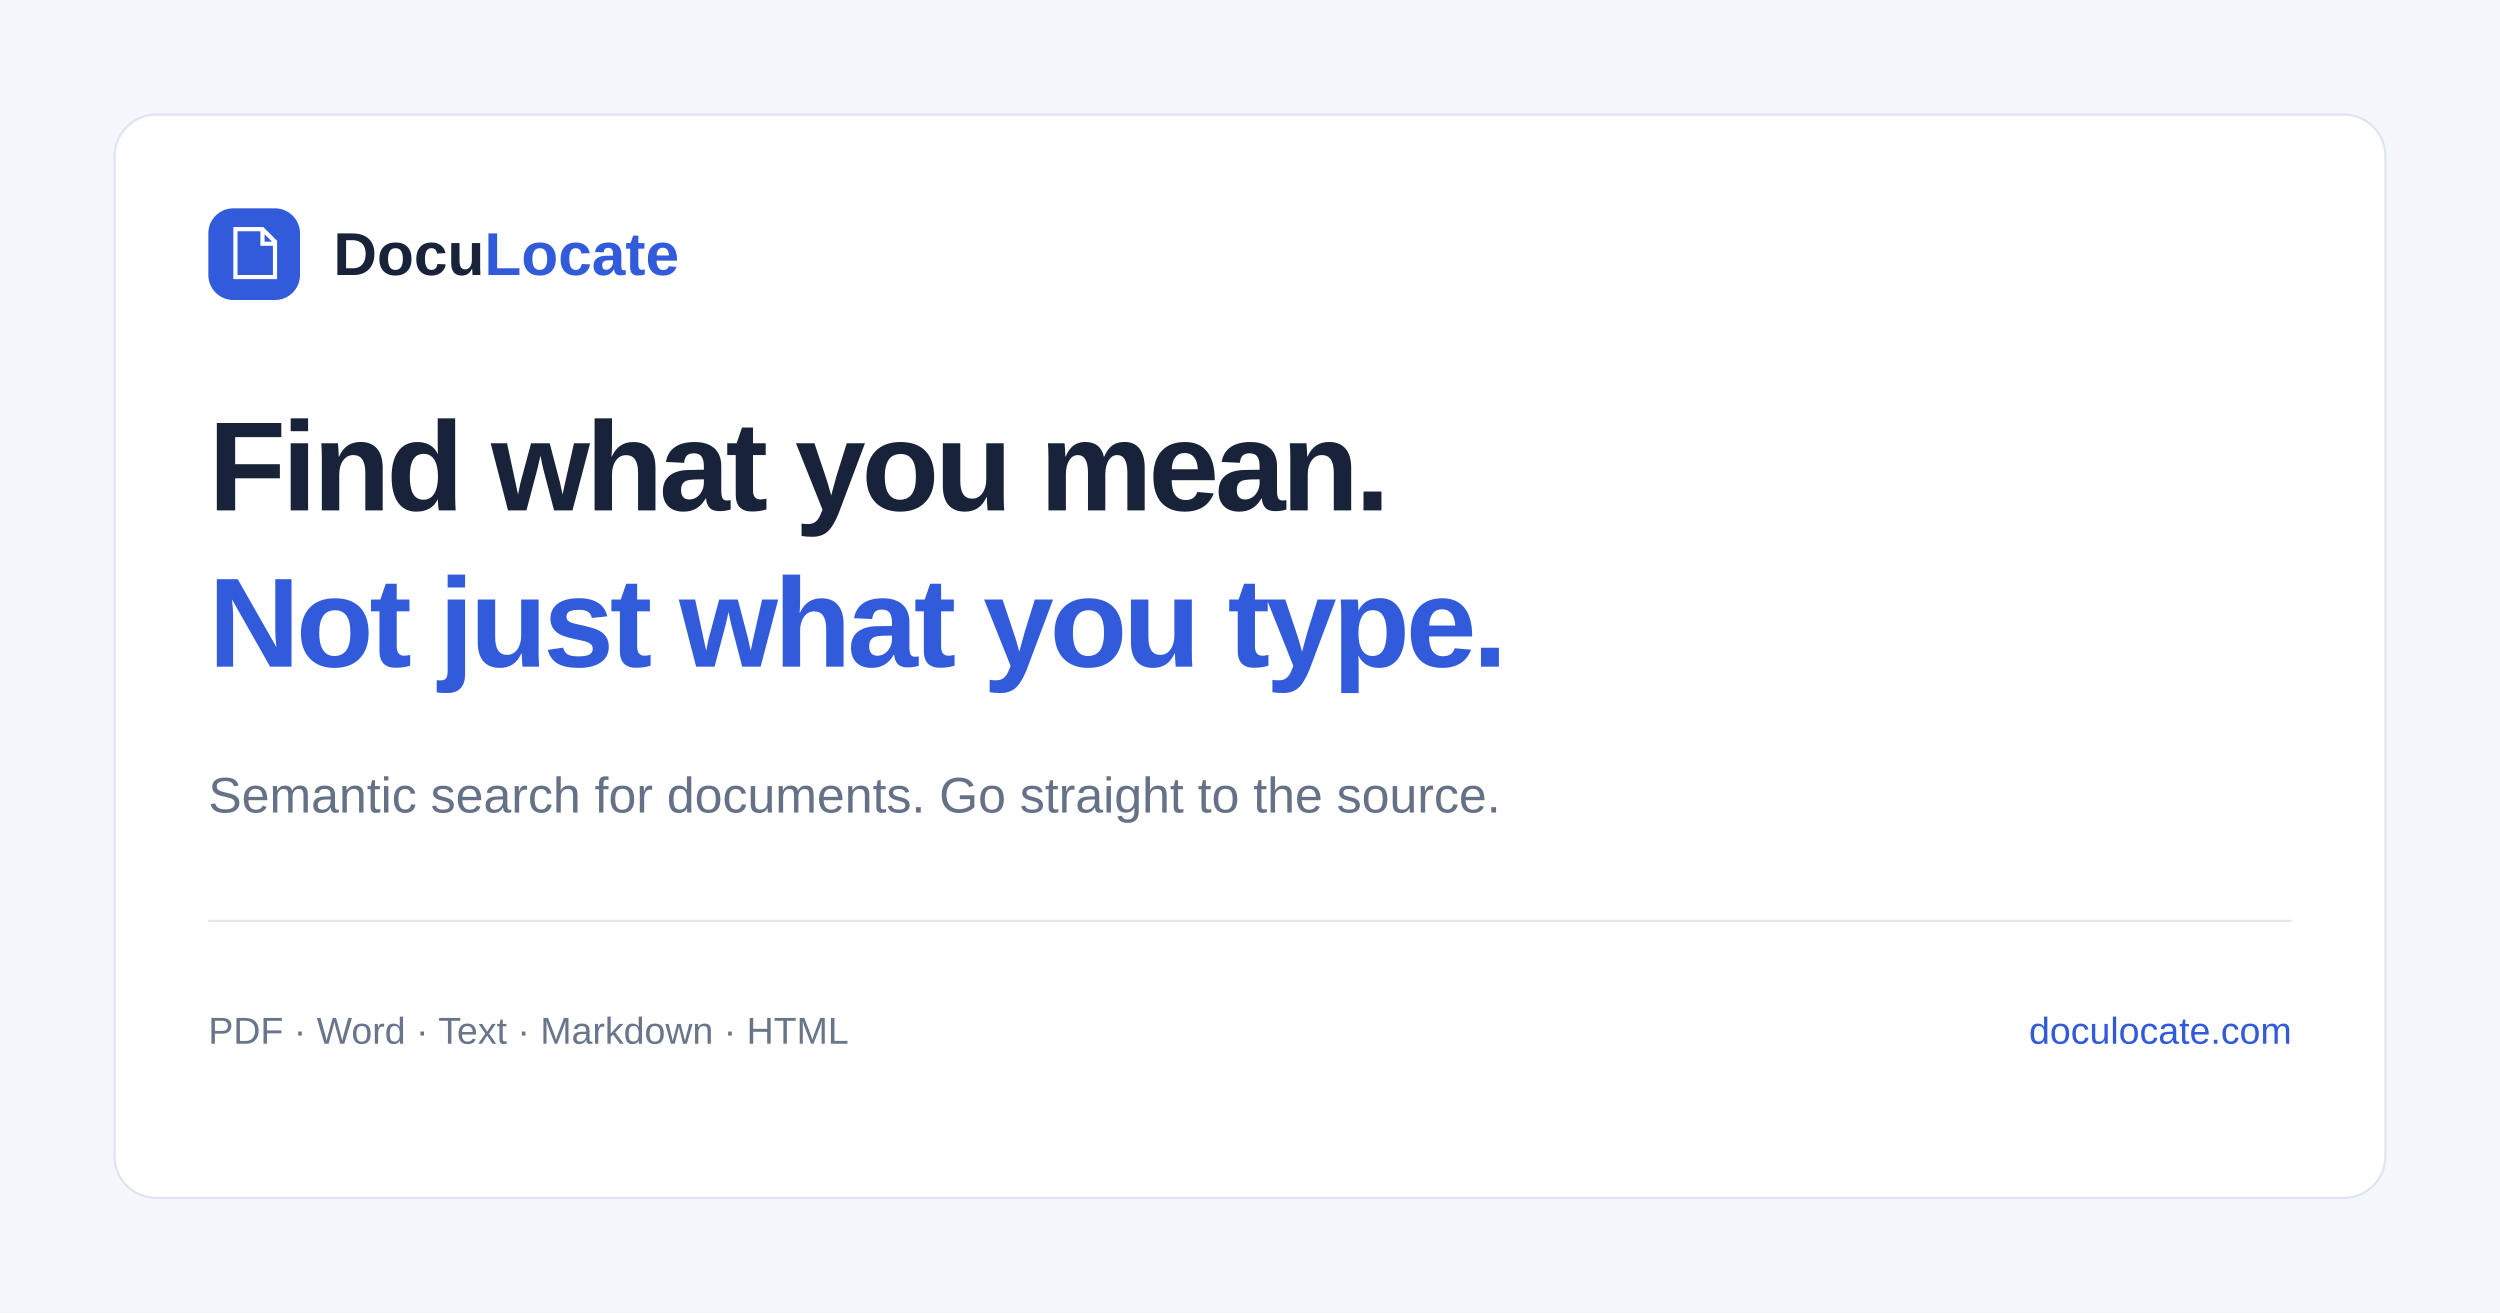
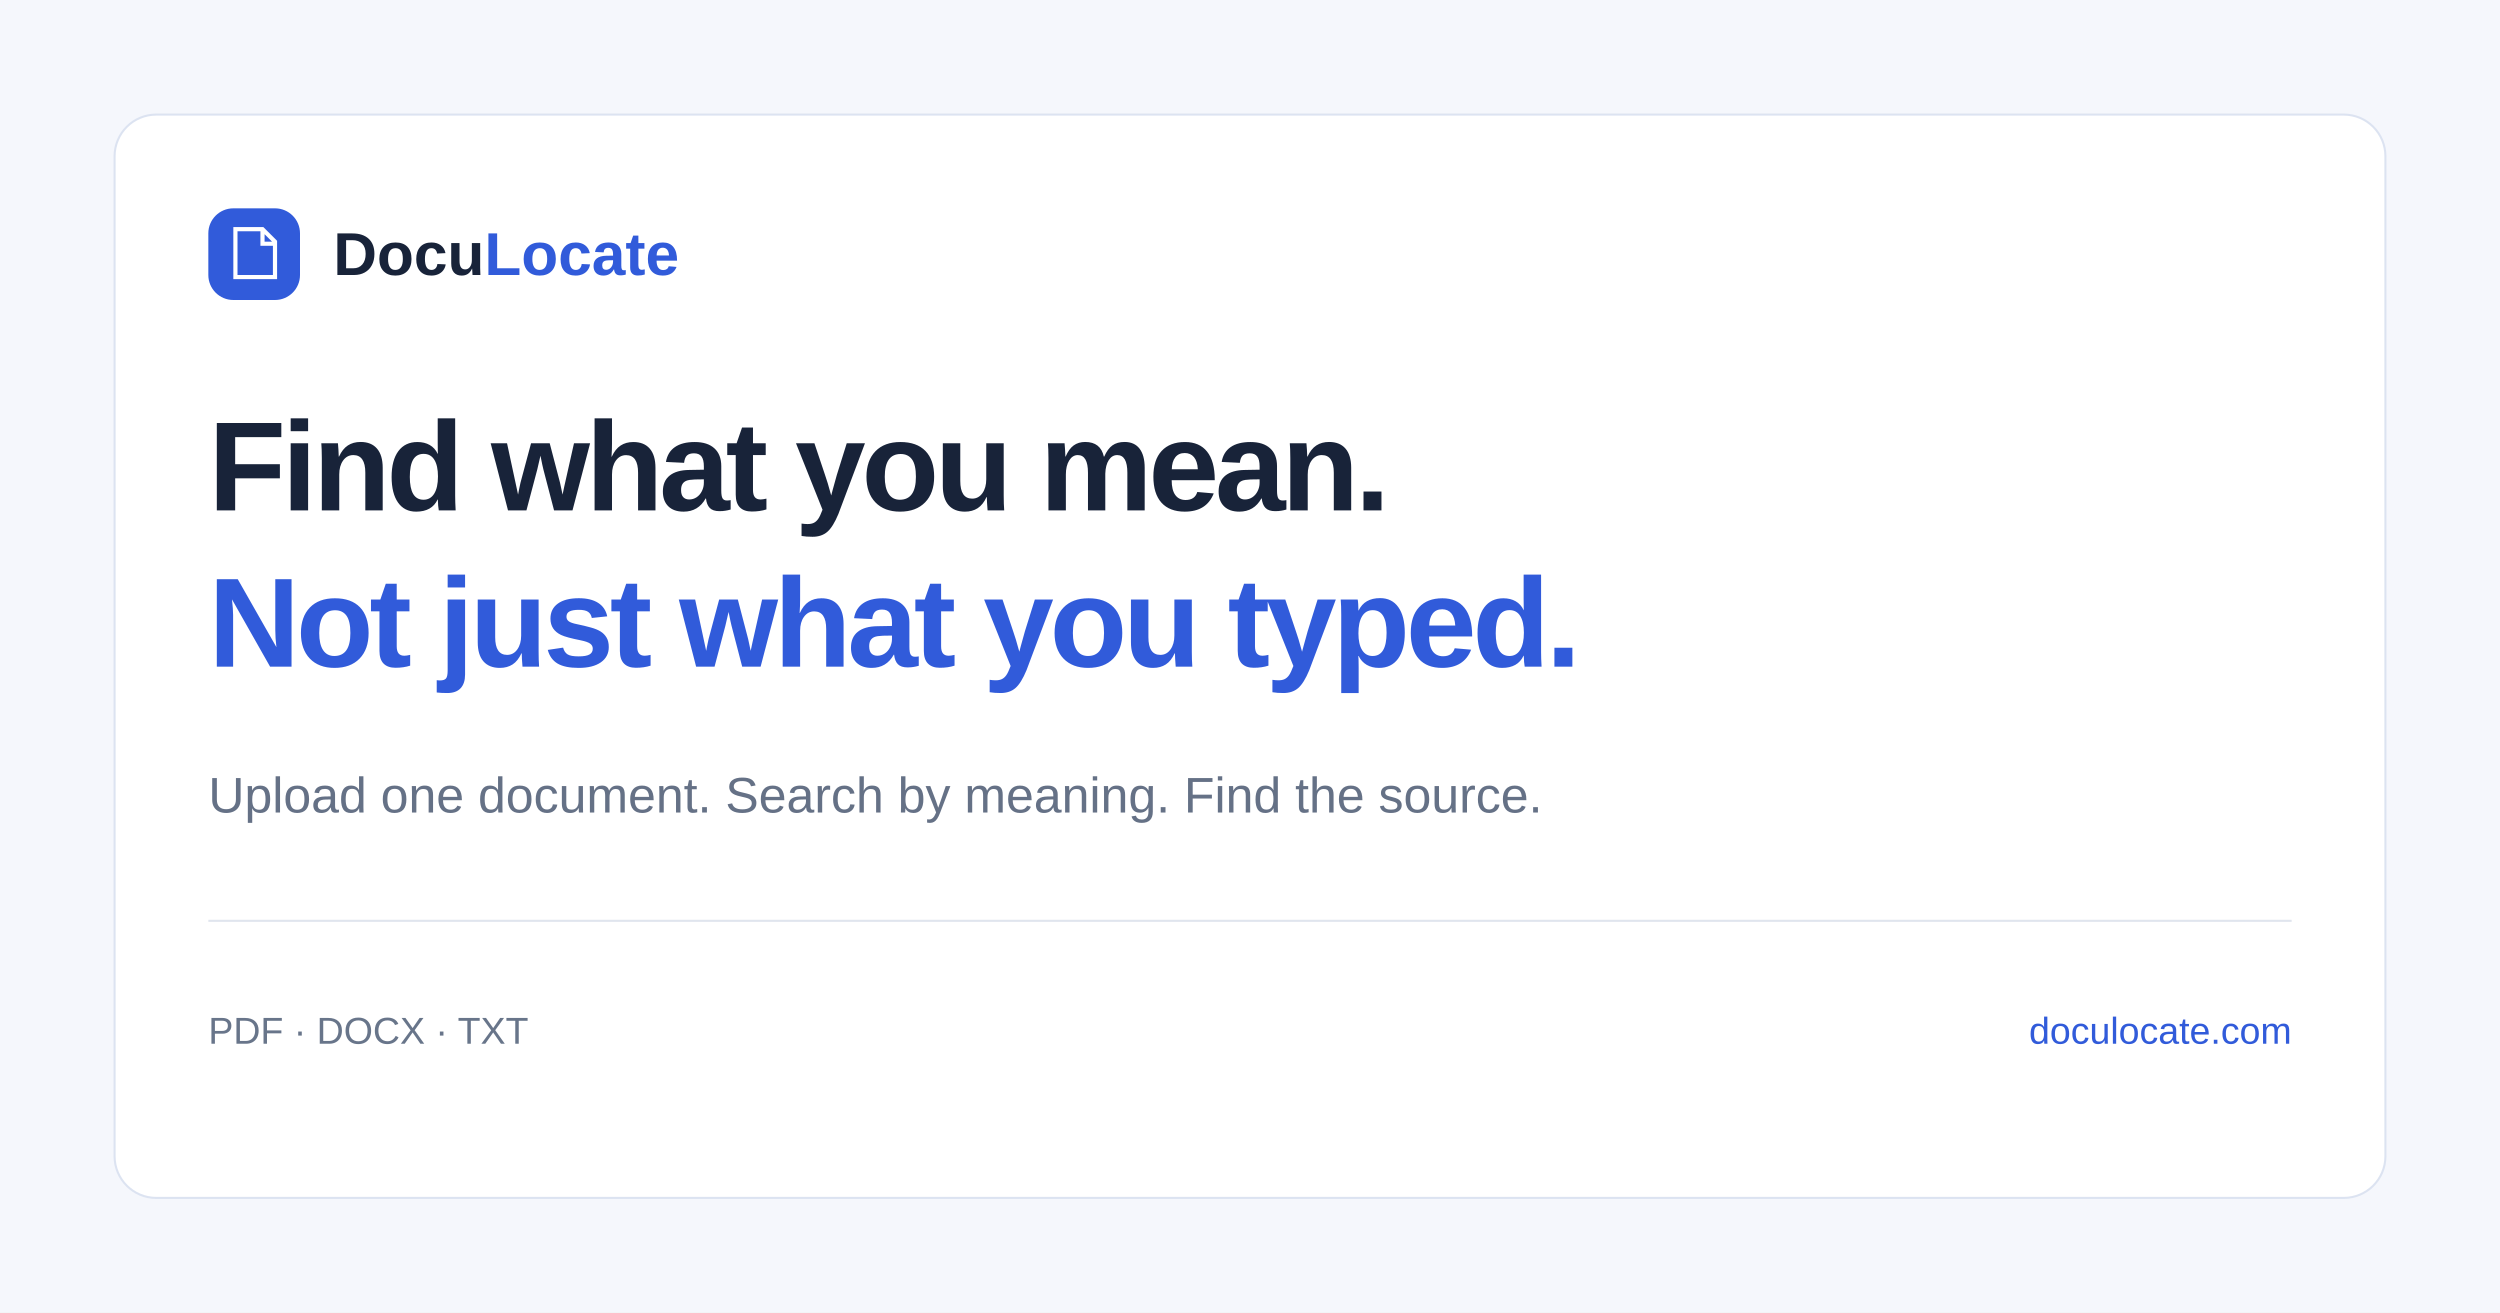
<svg xmlns="http://www.w3.org/2000/svg" width="1200" height="630" viewBox="0 0 1200 630">
  <rect width="1200" height="630" fill="#f5f7fc" />
  <rect x="55" y="55" width="1090" height="520" rx="20" fill="white" stroke="#dce3f1" />
  <rect x="100" y="100" width="44" height="44" rx="12" fill="#315bda" />
  <path d="M113 110h13l6 6v17h-19zM126 110v7h6" fill="none" stroke="white" stroke-width="2" />
  <text x="160" y="132" font-family="Arial,sans-serif" font-size="29" font-weight="bold" fill="#182339">Docu<tspan fill="#315bda">Locate</tspan>
  </text>
  <text x="100" y="245" font-family="Arial,sans-serif" font-size="61" font-weight="bold" letter-spacing="-2" fill="#182339">Find what you mean.</text>
-   <text x="100" y="320" font-family="Arial,sans-serif" font-size="61" font-weight="bold" letter-spacing="-2" fill="#315bda">Not just what you type.</text>
-   <text x="100" y="390" font-family="Arial,sans-serif" font-size="24" fill="#657186">Semantic search for documents. Go straight to the source.</text>
+   <text x="100" y="320" font-family="Arial,sans-serif" font-size="61" font-weight="bold" letter-spacing="-2" fill="#315bda">Not just what you typed.</text>
+   <text x="100" y="390" font-family="Arial,sans-serif" font-size="24" fill="#657186">Upload one document. Search by meaning. Find the source.</text>
  <path d="M100 442h1000" stroke="#e0e5ee" />
-   <text x="100" y="501" font-family="Arial,sans-serif" font-size="18" fill="#68758a">PDF · Word · Text · Markdown · HTML</text>
+   <text x="100" y="501" font-family="Arial,sans-serif" font-size="18" fill="#68758a">PDF · DOCX · TXT</text>
  <text x="1100" y="501" text-anchor="end" font-family="Arial,sans-serif" font-size="18" fill="#315bda">doculocate.com</text>
</svg>
